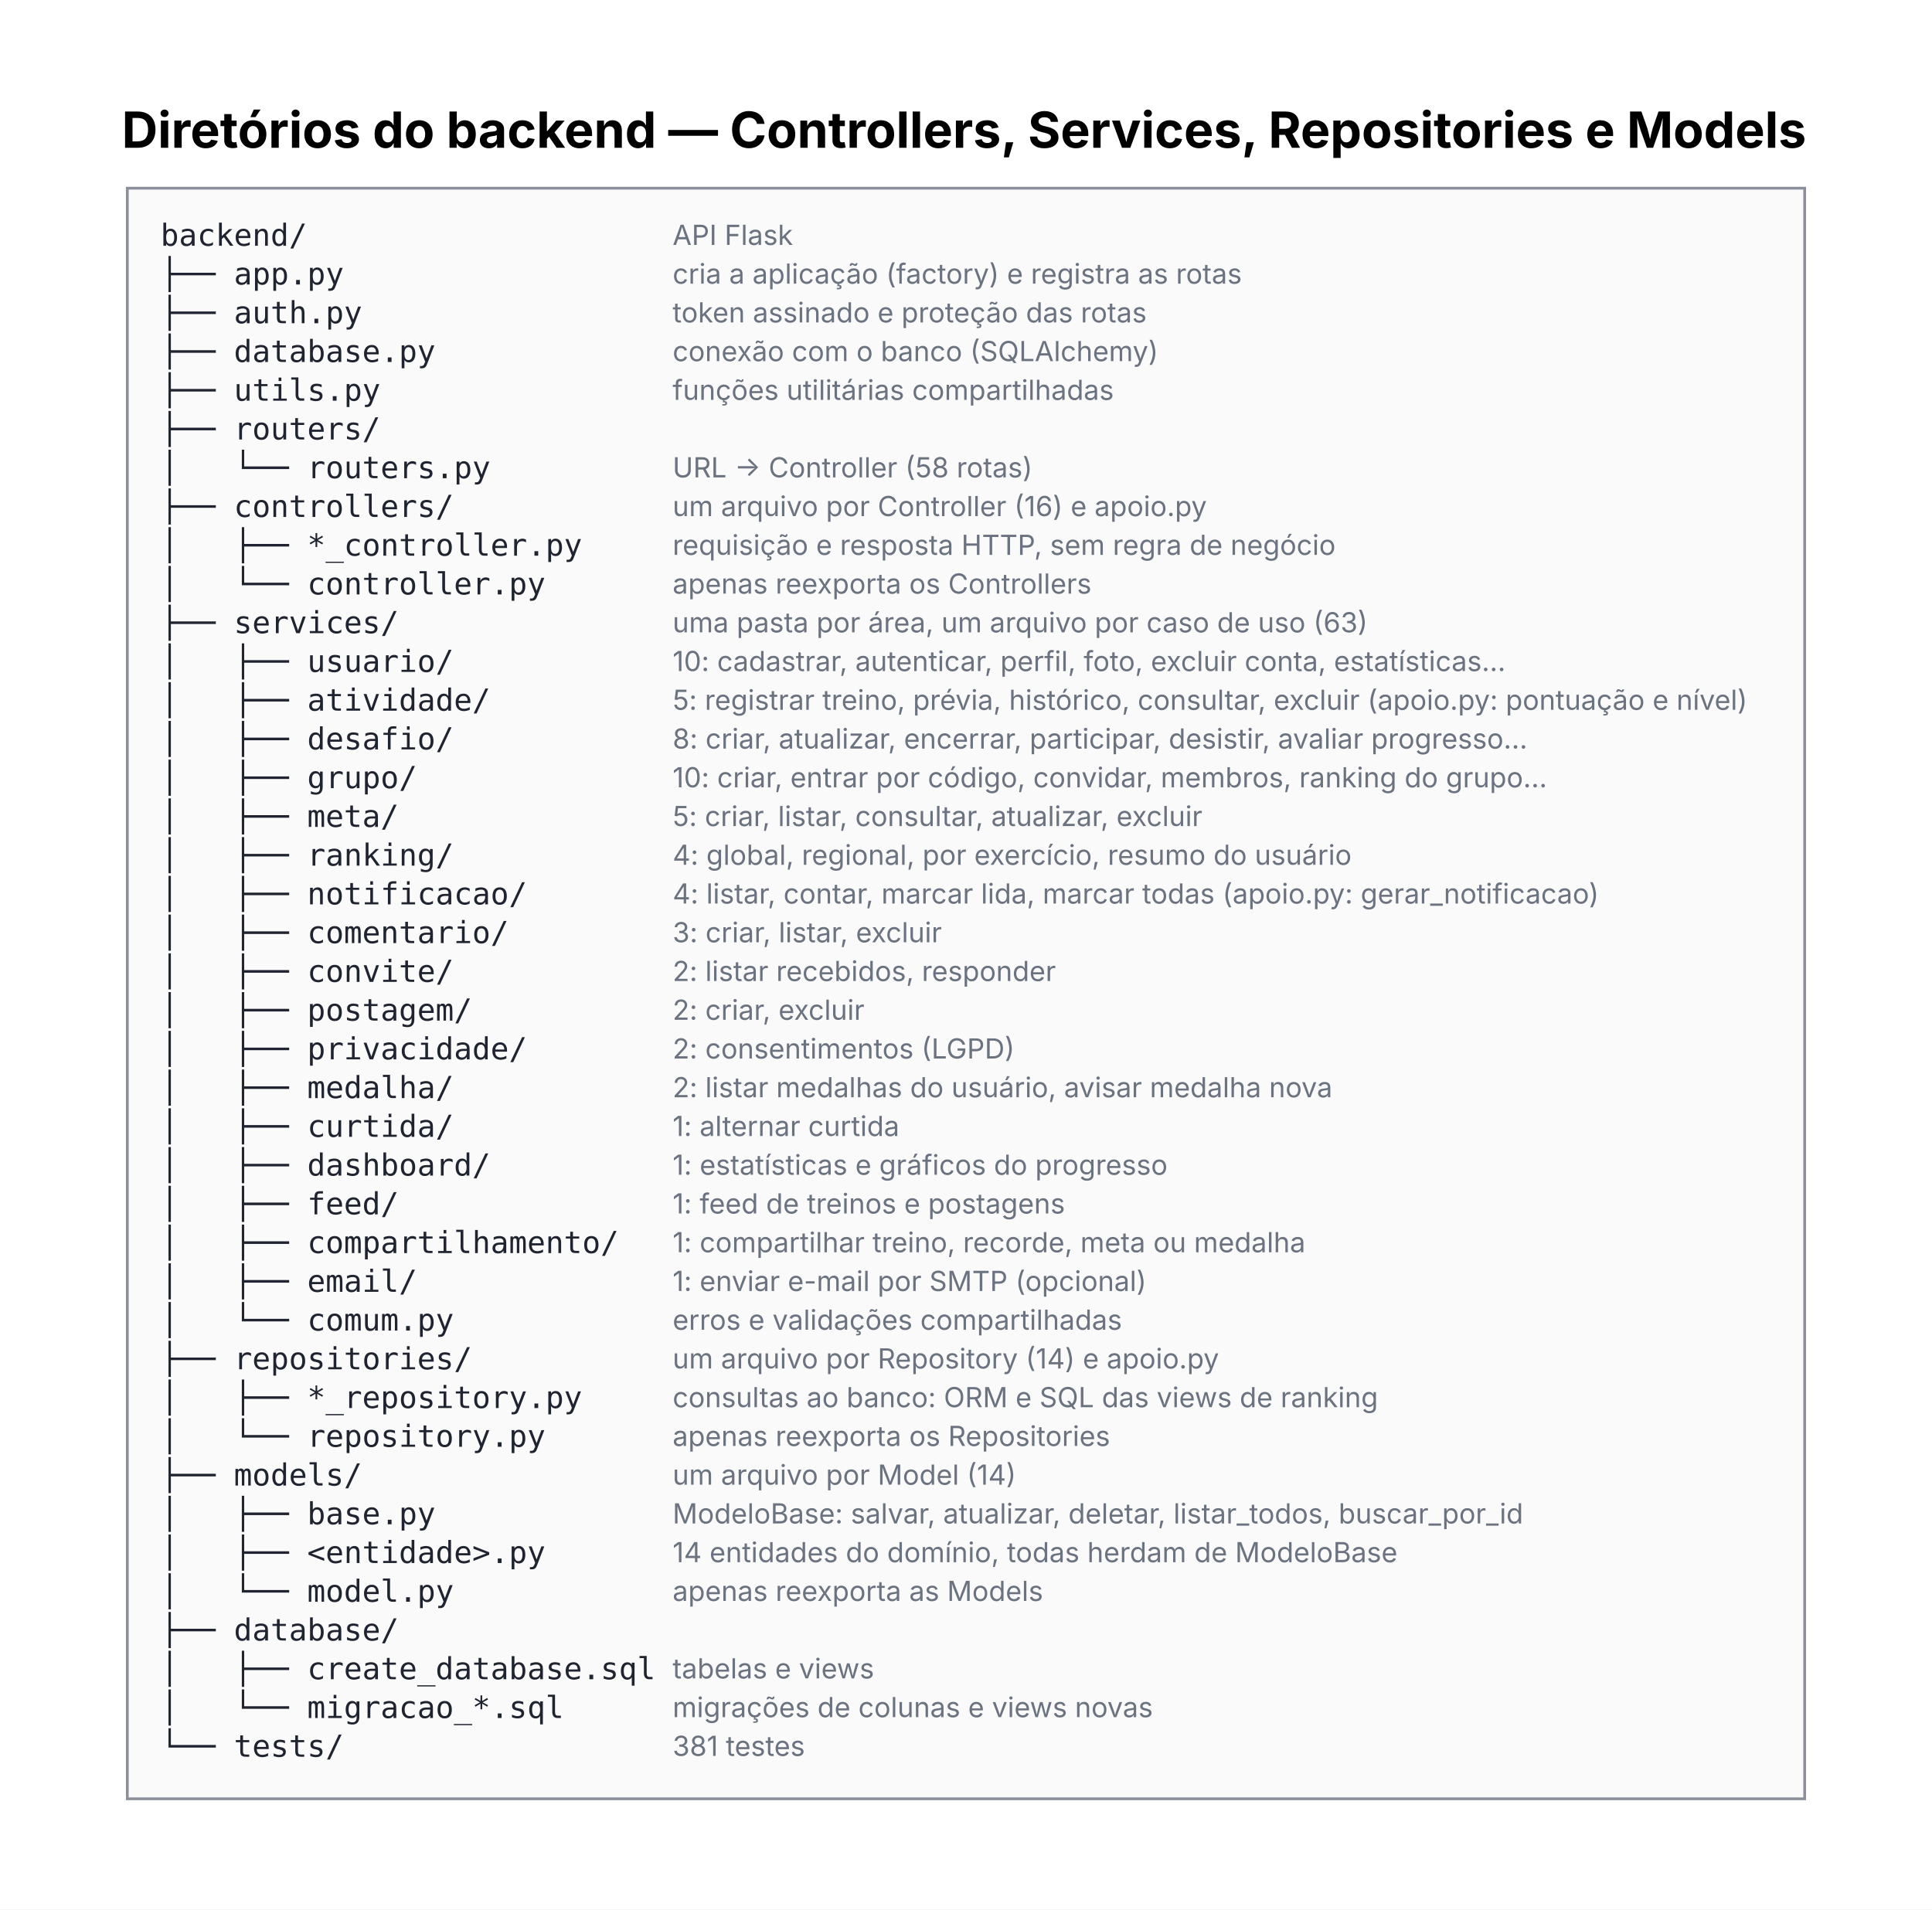
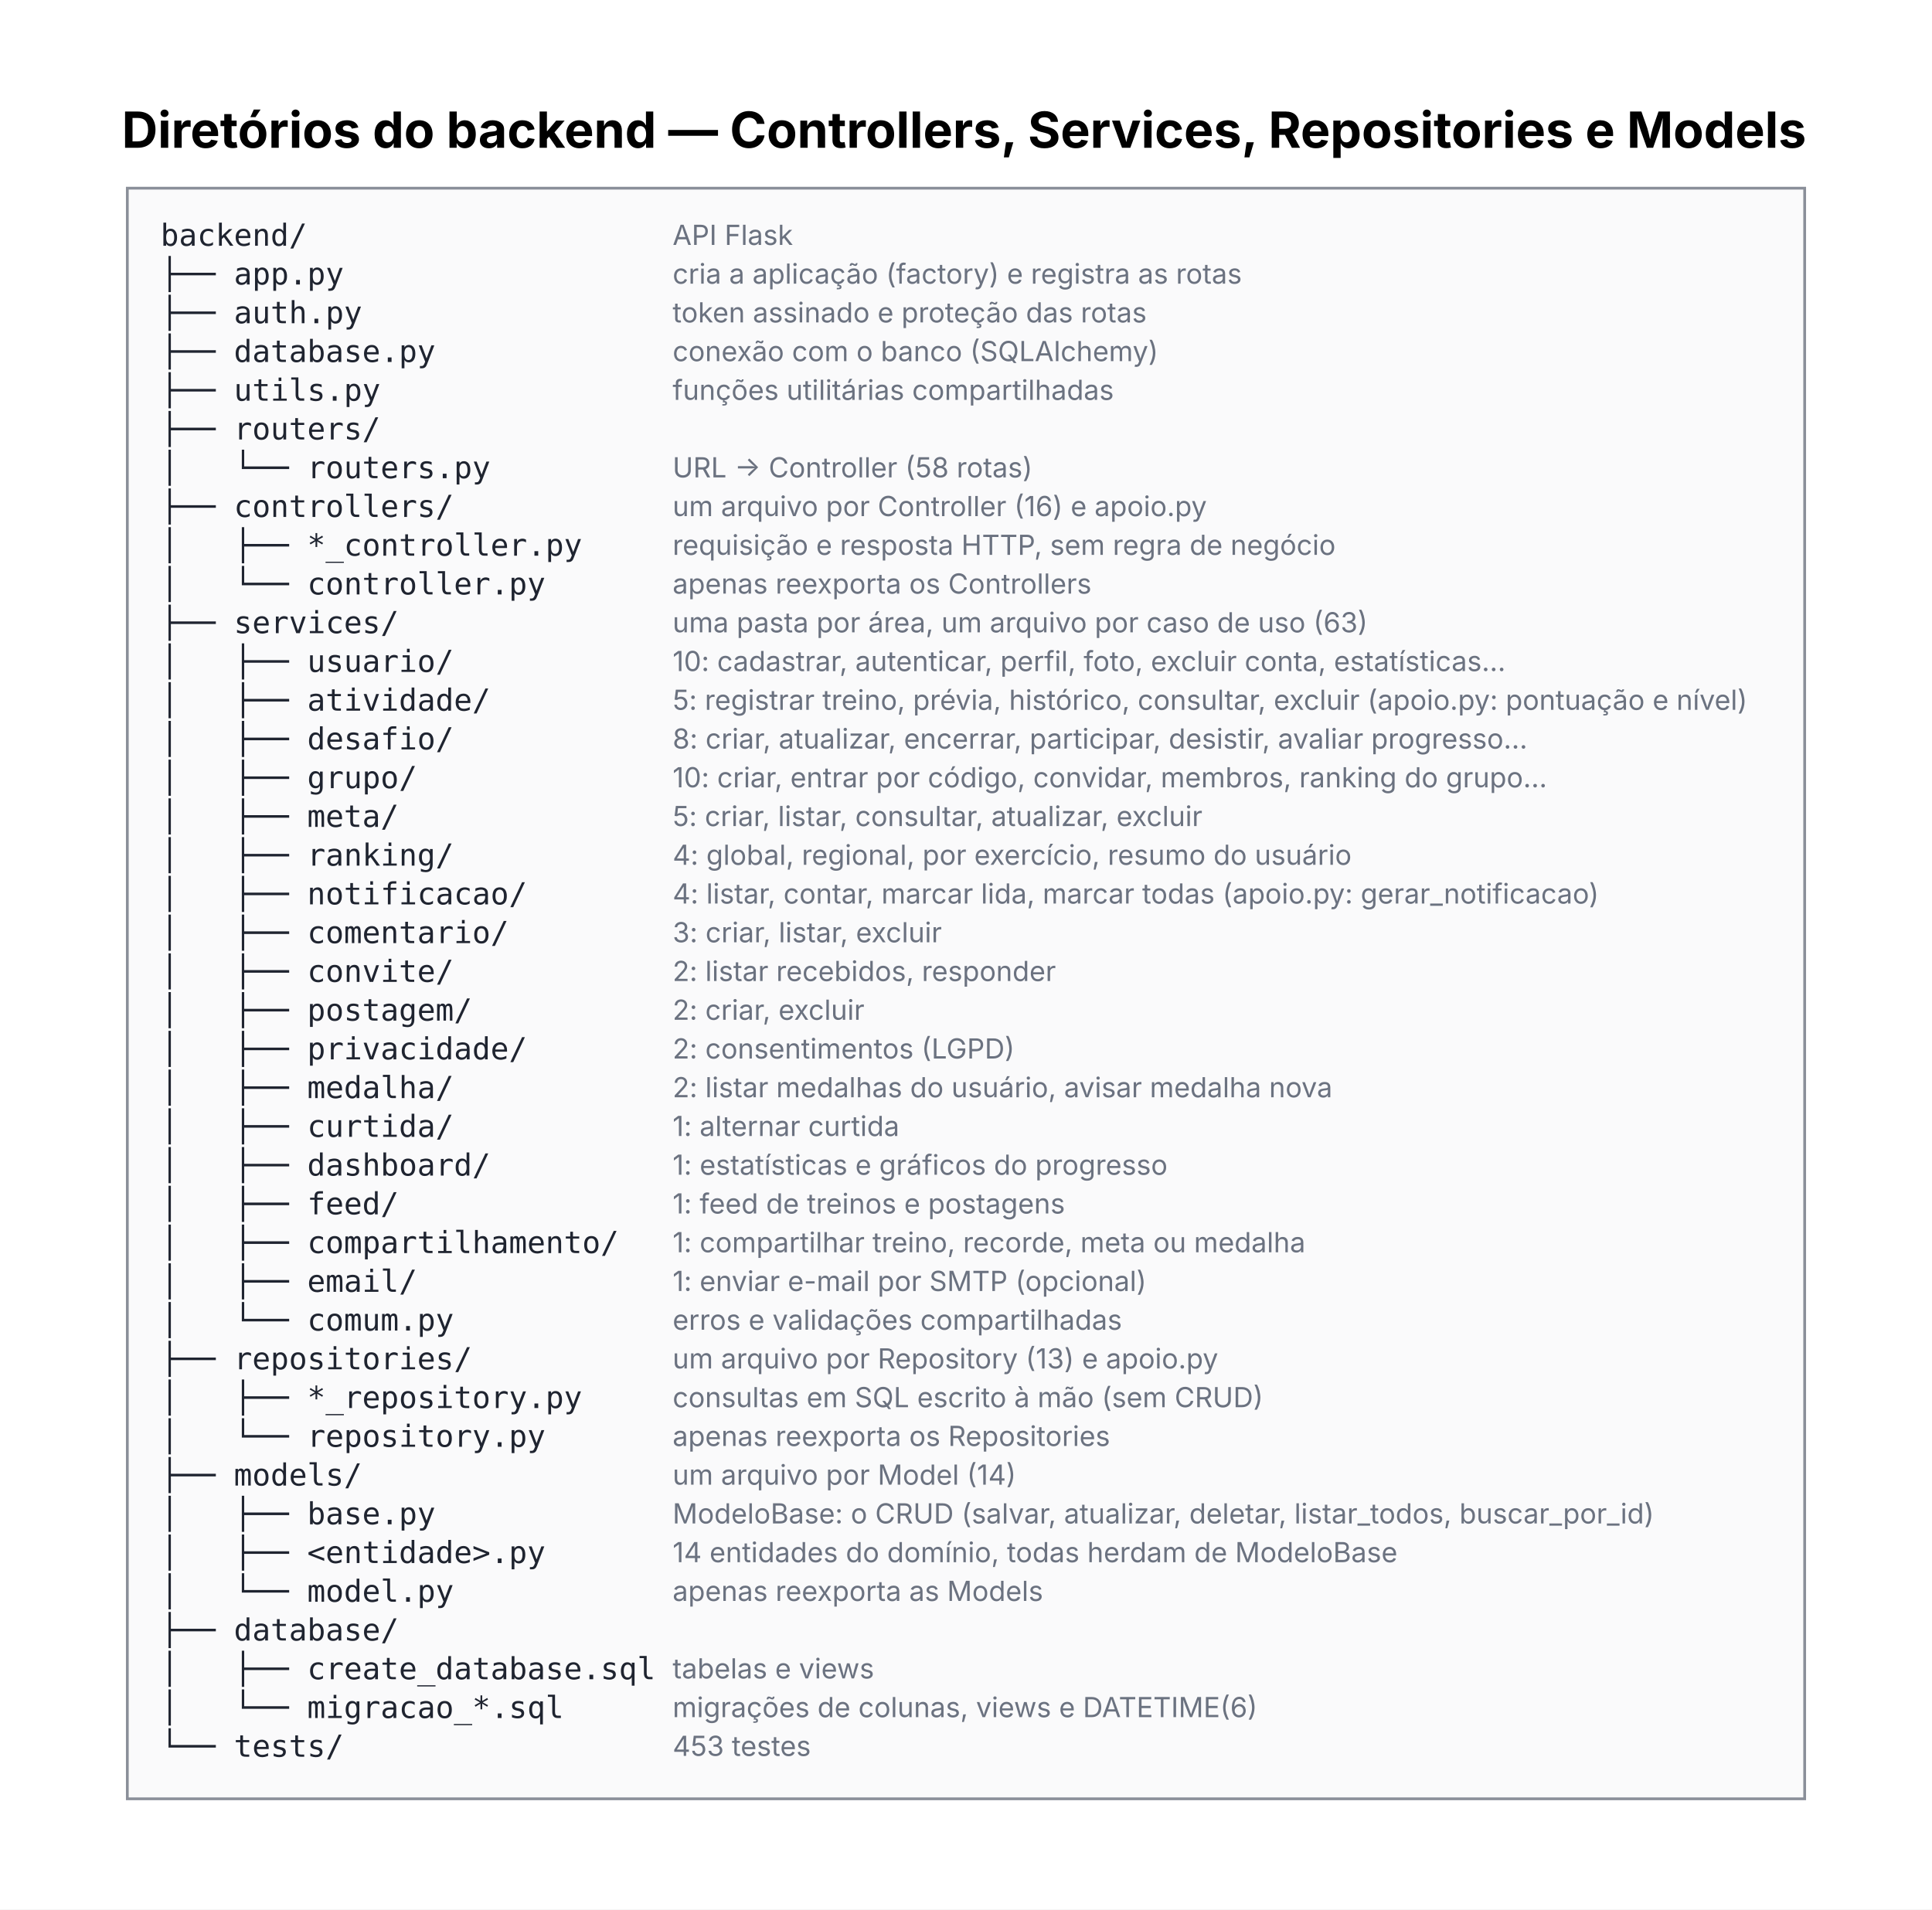
<svg xmlns="http://www.w3.org/2000/svg" width="698pt" height="690pt" viewBox="0.00 0.00 698.00 690.00">
  <g id="graph0" class="graph" transform="scale(1 1) rotate(0) translate(36 654)">
    <polygon fill="white" stroke="transparent" points="-36,36 -36,-654 662,-654 662,36 -36,36" />
    <text text-anchor="start" x="8" y="-600.6" font-family="Inter" font-weight="bold" font-size="18.00">Diretórios do backend — Controllers, Services, Repositories e Models</text>
    <g id="node1" class="node">
      <polygon fill="#fafafb" stroke="transparent" points="10,-4 10,-586 616,-586 616,-4 10,-4" />
      <text text-anchor="start" x="22" y="-565.2" font-family="DejaVu Sans Mono" font-size="11.00" fill="#1f2430">backend/</text>
      <text text-anchor="start" x="207" y="-565.5" font-family="Inter" font-size="10.00" fill="#6b7280">   API Flask</text>
      <text text-anchor="start" x="22" y="-551.2" font-family="DejaVu Sans Mono" font-size="11.00" fill="#1f2430">├── app.py</text>
      <text text-anchor="start" x="207" y="-551.5" font-family="Inter" font-size="10.00" fill="#6b7280">   cria a aplicação (factory) e registra as rotas</text>
      <text text-anchor="start" x="22" y="-537.2" font-family="DejaVu Sans Mono" font-size="11.00" fill="#1f2430">├── auth.py</text>
      <text text-anchor="start" x="207" y="-537.5" font-family="Inter" font-size="10.00" fill="#6b7280">   token assinado e proteção das rotas</text>
      <text text-anchor="start" x="22" y="-523.2" font-family="DejaVu Sans Mono" font-size="11.00" fill="#1f2430">├── database.py</text>
      <text text-anchor="start" x="207" y="-523.5" font-family="Inter" font-size="10.00" fill="#6b7280">   conexão com o banco (SQLAlchemy)</text>
      <text text-anchor="start" x="22" y="-509.2" font-family="DejaVu Sans Mono" font-size="11.00" fill="#1f2430">├── utils.py</text>
      <text text-anchor="start" x="207" y="-509.5" font-family="Inter" font-size="10.00" fill="#6b7280">   funções utilitárias compartilhadas</text>
      <text text-anchor="start" x="22" y="-495.2" font-family="DejaVu Sans Mono" font-size="11.00" fill="#1f2430">├── routers/</text>
      <text text-anchor="start" x="207" y="-495.5" font-family="Inter" font-size="10.00" fill="#6b7280">   </text>
      <text text-anchor="start" x="22" y="-481.2" font-family="DejaVu Sans Mono" font-size="11.00" fill="#1f2430">│   └── routers.py</text>
      <text text-anchor="start" x="207" y="-481.5" font-family="Inter" font-size="10.00" fill="#6b7280">   URL → Controller (58 rotas)</text>
      <text text-anchor="start" x="22" y="-467.2" font-family="DejaVu Sans Mono" font-size="11.00" fill="#1f2430">├── controllers/</text>
      <text text-anchor="start" x="207" y="-467.5" font-family="Inter" font-size="10.00" fill="#6b7280">   um arquivo por Controller (16) e apoio.py</text>
      <text text-anchor="start" x="22" y="-453.2" font-family="DejaVu Sans Mono" font-size="11.00" fill="#1f2430">│   ├── *_controller.py</text>
      <text text-anchor="start" x="207" y="-453.5" font-family="Inter" font-size="10.00" fill="#6b7280">   requisição e resposta HTTP, sem regra de negócio</text>
      <text text-anchor="start" x="22" y="-439.2" font-family="DejaVu Sans Mono" font-size="11.00" fill="#1f2430">│   └── controller.py</text>
      <text text-anchor="start" x="207" y="-439.5" font-family="Inter" font-size="10.00" fill="#6b7280">   apenas reexporta os Controllers</text>
      <text text-anchor="start" x="22" y="-425.2" font-family="DejaVu Sans Mono" font-size="11.00" fill="#1f2430">├── services/</text>
      <text text-anchor="start" x="207" y="-425.5" font-family="Inter" font-size="10.00" fill="#6b7280">   uma pasta por área, um arquivo por caso de uso (63)</text>
      <text text-anchor="start" x="22" y="-411.2" font-family="DejaVu Sans Mono" font-size="11.00" fill="#1f2430">│   ├── usuario/</text>
      <text text-anchor="start" x="207" y="-411.5" font-family="Inter" font-size="10.00" fill="#6b7280">   10: cadastrar, autenticar, perfil, foto, excluir conta, estatísticas…</text>
      <text text-anchor="start" x="22" y="-397.2" font-family="DejaVu Sans Mono" font-size="11.00" fill="#1f2430">│   ├── atividade/</text>
      <text text-anchor="start" x="207" y="-397.5" font-family="Inter" font-size="10.00" fill="#6b7280">   5: registrar treino, prévia, histórico, consultar, excluir (apoio.py: pontuação e nível)</text>
      <text text-anchor="start" x="22" y="-383.2" font-family="DejaVu Sans Mono" font-size="11.00" fill="#1f2430">│   ├── desafio/</text>
      <text text-anchor="start" x="207" y="-383.5" font-family="Inter" font-size="10.00" fill="#6b7280">   8: criar, atualizar, encerrar, participar, desistir, avaliar progresso…</text>
      <text text-anchor="start" x="22" y="-369.2" font-family="DejaVu Sans Mono" font-size="11.00" fill="#1f2430">│   ├── grupo/</text>
      <text text-anchor="start" x="207" y="-369.5" font-family="Inter" font-size="10.00" fill="#6b7280">   10: criar, entrar por código, convidar, membros, ranking do grupo…</text>
      <text text-anchor="start" x="22" y="-355.2" font-family="DejaVu Sans Mono" font-size="11.00" fill="#1f2430">│   ├── meta/</text>
      <text text-anchor="start" x="207" y="-355.5" font-family="Inter" font-size="10.00" fill="#6b7280">   5: criar, listar, consultar, atualizar, excluir</text>
      <text text-anchor="start" x="22" y="-341.2" font-family="DejaVu Sans Mono" font-size="11.00" fill="#1f2430">│   ├── ranking/</text>
      <text text-anchor="start" x="207" y="-341.5" font-family="Inter" font-size="10.00" fill="#6b7280">   4: global, regional, por exercício, resumo do usuário</text>
      <text text-anchor="start" x="22" y="-327.2" font-family="DejaVu Sans Mono" font-size="11.00" fill="#1f2430">│   ├── notificacao/</text>
      <text text-anchor="start" x="207" y="-327.5" font-family="Inter" font-size="10.00" fill="#6b7280">   4: listar, contar, marcar lida, marcar todas (apoio.py: gerar_notificacao)</text>
      <text text-anchor="start" x="22" y="-313.2" font-family="DejaVu Sans Mono" font-size="11.00" fill="#1f2430">│   ├── comentario/</text>
      <text text-anchor="start" x="207" y="-313.5" font-family="Inter" font-size="10.00" fill="#6b7280">   3: criar, listar, excluir</text>
      <text text-anchor="start" x="22" y="-299.2" font-family="DejaVu Sans Mono" font-size="11.00" fill="#1f2430">│   ├── convite/</text>
      <text text-anchor="start" x="207" y="-299.5" font-family="Inter" font-size="10.00" fill="#6b7280">   2: listar recebidos, responder</text>
      <text text-anchor="start" x="22" y="-285.2" font-family="DejaVu Sans Mono" font-size="11.00" fill="#1f2430">│   ├── postagem/</text>
      <text text-anchor="start" x="207" y="-285.5" font-family="Inter" font-size="10.00" fill="#6b7280">   2: criar, excluir</text>
      <text text-anchor="start" x="22" y="-271.2" font-family="DejaVu Sans Mono" font-size="11.00" fill="#1f2430">│   ├── privacidade/</text>
      <text text-anchor="start" x="207" y="-271.5" font-family="Inter" font-size="10.00" fill="#6b7280">   2: consentimentos (LGPD)</text>
      <text text-anchor="start" x="22" y="-257.2" font-family="DejaVu Sans Mono" font-size="11.00" fill="#1f2430">│   ├── medalha/</text>
      <text text-anchor="start" x="207" y="-257.5" font-family="Inter" font-size="10.00" fill="#6b7280">   2: listar medalhas do usuário, avisar medalha nova</text>
      <text text-anchor="start" x="22" y="-243.2" font-family="DejaVu Sans Mono" font-size="11.00" fill="#1f2430">│   ├── curtida/</text>
      <text text-anchor="start" x="207" y="-243.5" font-family="Inter" font-size="10.00" fill="#6b7280">   1: alternar curtida</text>
      <text text-anchor="start" x="22" y="-229.2" font-family="DejaVu Sans Mono" font-size="11.00" fill="#1f2430">│   ├── dashboard/</text>
      <text text-anchor="start" x="207" y="-229.5" font-family="Inter" font-size="10.00" fill="#6b7280">   1: estatísticas e gráficos do progresso</text>
      <text text-anchor="start" x="22" y="-215.2" font-family="DejaVu Sans Mono" font-size="11.00" fill="#1f2430">│   ├── feed/</text>
      <text text-anchor="start" x="207" y="-215.5" font-family="Inter" font-size="10.00" fill="#6b7280">   1: feed de treinos e postagens</text>
      <text text-anchor="start" x="22" y="-201.2" font-family="DejaVu Sans Mono" font-size="11.00" fill="#1f2430">│   ├── compartilhamento/</text>
      <text text-anchor="start" x="207" y="-201.5" font-family="Inter" font-size="10.00" fill="#6b7280">   1: compartilhar treino, recorde, meta ou medalha</text>
      <text text-anchor="start" x="22" y="-187.2" font-family="DejaVu Sans Mono" font-size="11.00" fill="#1f2430">│   ├── email/</text>
      <text text-anchor="start" x="207" y="-187.5" font-family="Inter" font-size="10.00" fill="#6b7280">   1: enviar e-mail por SMTP (opcional)</text>
      <text text-anchor="start" x="22" y="-173.2" font-family="DejaVu Sans Mono" font-size="11.00" fill="#1f2430">│   └── comum.py</text>
      <text text-anchor="start" x="207" y="-173.5" font-family="Inter" font-size="10.00" fill="#6b7280">   erros e validações compartilhadas</text>
      <text text-anchor="start" x="22" y="-159.2" font-family="DejaVu Sans Mono" font-size="11.00" fill="#1f2430">├── repositories/</text>
-       <text text-anchor="start" x="207" y="-159.5" font-family="Inter" font-size="10.00" fill="#6b7280">   um arquivo por Repository (14) e apoio.py</text>
+       <text text-anchor="start" x="207" y="-159.5" font-family="Inter" font-size="10.00" fill="#6b7280">   um arquivo por Repository (13) e apoio.py</text>
      <text text-anchor="start" x="22" y="-145.2" font-family="DejaVu Sans Mono" font-size="11.00" fill="#1f2430">│   ├── *_repository.py</text>
-       <text text-anchor="start" x="207" y="-145.5" font-family="Inter" font-size="10.00" fill="#6b7280">   consultas ao banco: ORM e SQL das views de ranking</text>
+       <text text-anchor="start" x="207" y="-145.5" font-family="Inter" font-size="10.00" fill="#6b7280">   consultas em SQL escrito à mão (sem CRUD)</text>
      <text text-anchor="start" x="22" y="-131.2" font-family="DejaVu Sans Mono" font-size="11.00" fill="#1f2430">│   └── repository.py</text>
      <text text-anchor="start" x="207" y="-131.5" font-family="Inter" font-size="10.00" fill="#6b7280">   apenas reexporta os Repositories</text>
      <text text-anchor="start" x="22" y="-117.2" font-family="DejaVu Sans Mono" font-size="11.00" fill="#1f2430">├── models/</text>
      <text text-anchor="start" x="207" y="-117.5" font-family="Inter" font-size="10.00" fill="#6b7280">   um arquivo por Model (14)</text>
      <text text-anchor="start" x="22" y="-103.2" font-family="DejaVu Sans Mono" font-size="11.00" fill="#1f2430">│   ├── base.py</text>
-       <text text-anchor="start" x="207" y="-103.5" font-family="Inter" font-size="10.00" fill="#6b7280">   ModeloBase: salvar, atualizar, deletar, listar_todos, buscar_por_id</text>
+       <text text-anchor="start" x="207" y="-103.5" font-family="Inter" font-size="10.00" fill="#6b7280">   ModeloBase: o CRUD (salvar, atualizar, deletar, listar_todos, buscar_por_id)</text>
      <text text-anchor="start" x="22" y="-89.2" font-family="DejaVu Sans Mono" font-size="11.00" fill="#1f2430">│   ├── &lt;entidade&gt;.py</text>
      <text text-anchor="start" x="207" y="-89.5" font-family="Inter" font-size="10.00" fill="#6b7280">   14 entidades do domínio, todas herdam de ModeloBase</text>
      <text text-anchor="start" x="22" y="-75.2" font-family="DejaVu Sans Mono" font-size="11.00" fill="#1f2430">│   └── model.py</text>
      <text text-anchor="start" x="207" y="-75.5" font-family="Inter" font-size="10.00" fill="#6b7280">   apenas reexporta as Models</text>
      <text text-anchor="start" x="22" y="-61.2" font-family="DejaVu Sans Mono" font-size="11.00" fill="#1f2430">├── database/</text>
      <text text-anchor="start" x="207" y="-61.5" font-family="Inter" font-size="10.00" fill="#6b7280">   </text>
      <text text-anchor="start" x="22" y="-47.2" font-family="DejaVu Sans Mono" font-size="11.00" fill="#1f2430">│   ├── create_database.sql</text>
      <text text-anchor="start" x="207" y="-47.5" font-family="Inter" font-size="10.00" fill="#6b7280">   tabelas e views</text>
      <text text-anchor="start" x="22" y="-33.2" font-family="DejaVu Sans Mono" font-size="11.00" fill="#1f2430">│   └── migracao_*.sql</text>
-       <text text-anchor="start" x="207" y="-33.5" font-family="Inter" font-size="10.00" fill="#6b7280">   migrações de colunas e views novas</text>
+       <text text-anchor="start" x="207" y="-33.5" font-family="Inter" font-size="10.00" fill="#6b7280">   migrações de colunas, views e DATETIME(6)</text>
      <text text-anchor="start" x="22" y="-19.2" font-family="DejaVu Sans Mono" font-size="11.00" fill="#1f2430">└── tests/</text>
-       <text text-anchor="start" x="207" y="-19.5" font-family="Inter" font-size="10.00" fill="#6b7280">   381 testes</text>
+       <text text-anchor="start" x="207" y="-19.5" font-family="Inter" font-size="10.00" fill="#6b7280">   453 testes</text>
      <polygon fill="none" stroke="#8a8f99" points="10,-4 10,-586 616,-586 616,-4 10,-4" />
    </g>
  </g>
</svg>
